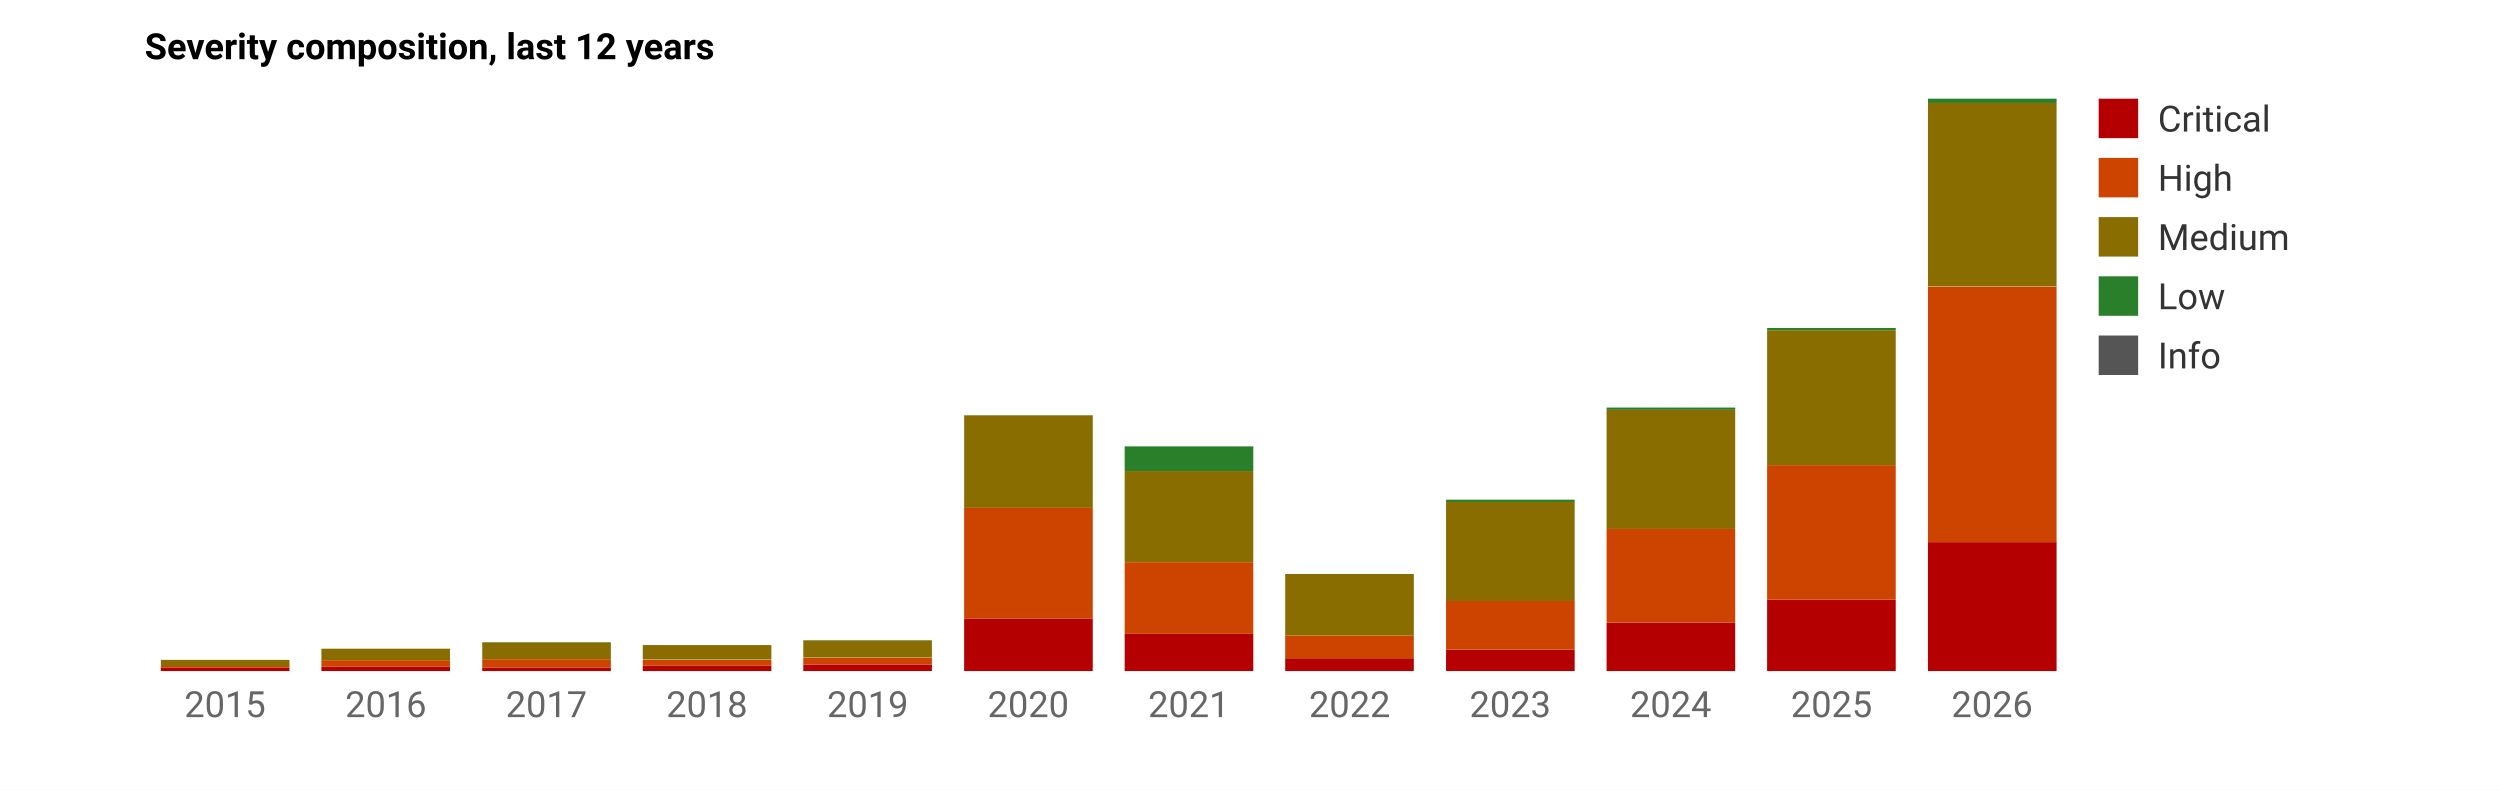
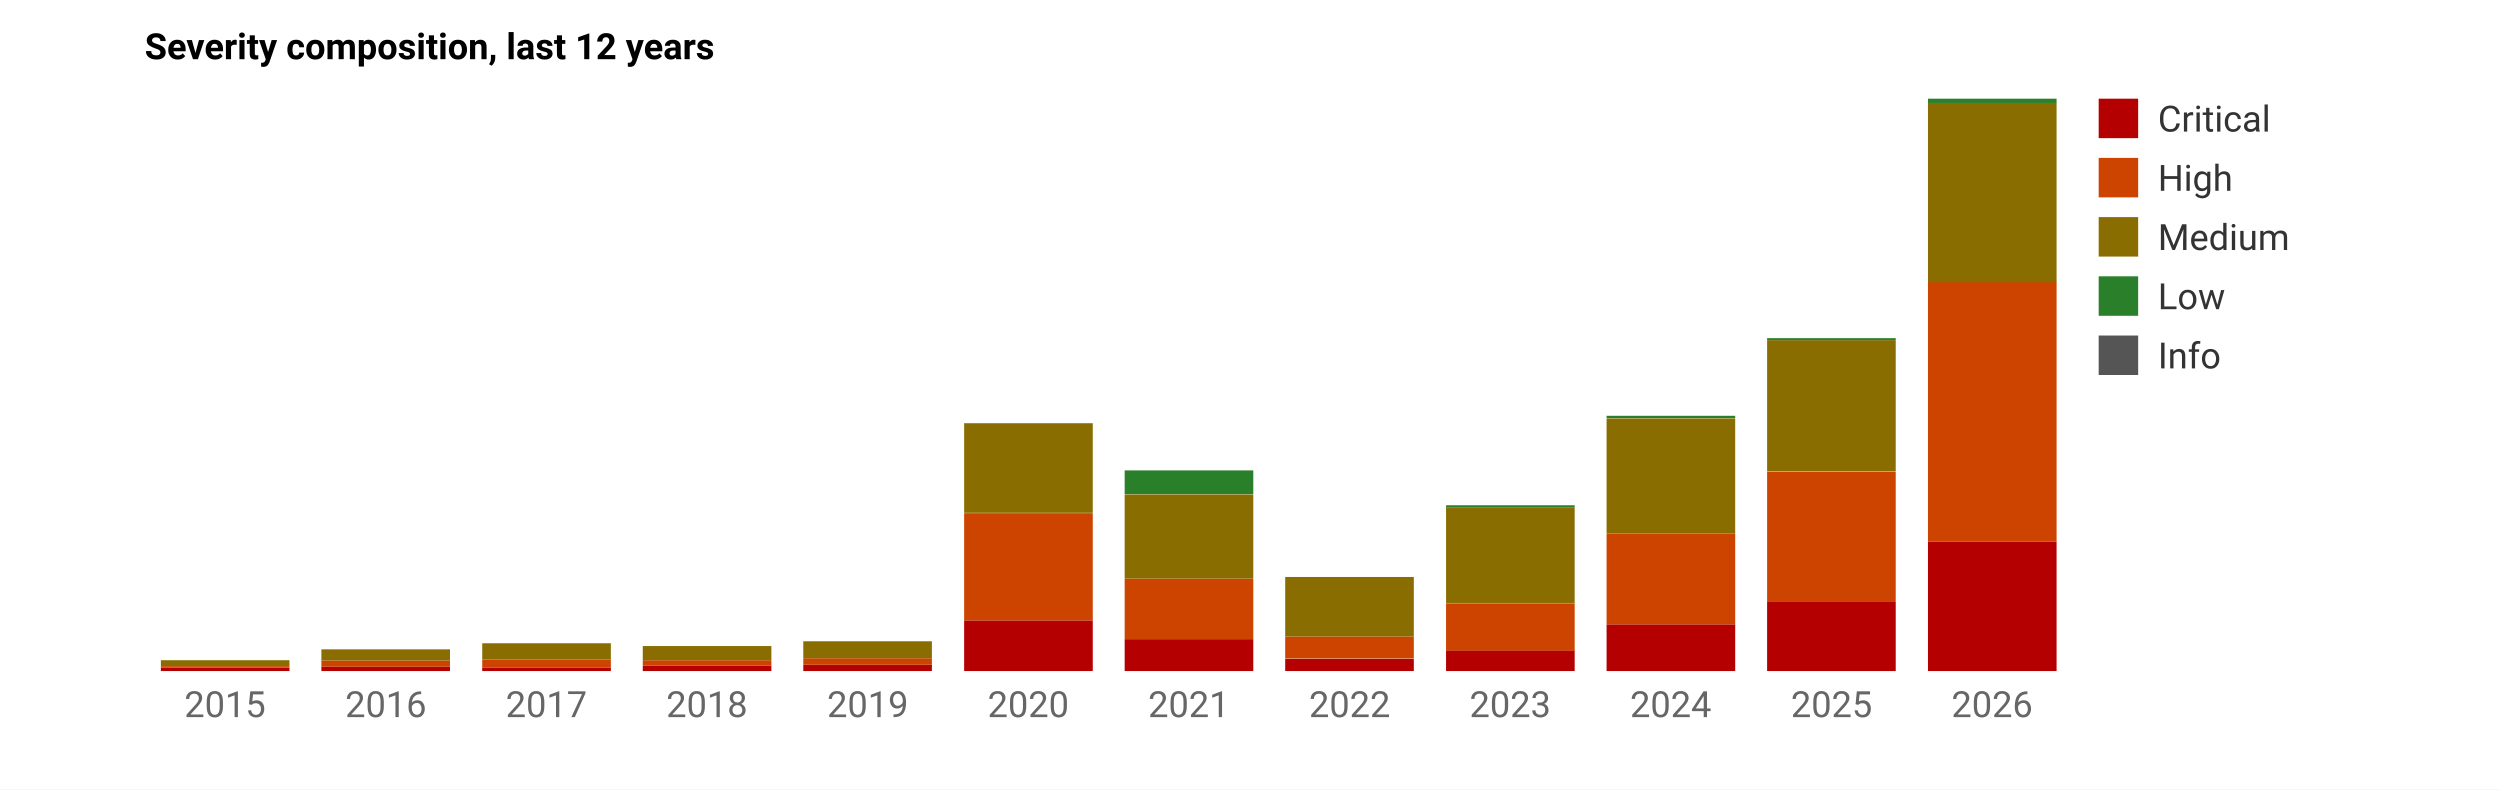
<svg xmlns="http://www.w3.org/2000/svg" viewBox="0 0 760 240" role="img" aria-label="Severity composition per year" font-family="system-ui,-apple-system,Segoe UI,Roboto,sans-serif" font-size="11">
  <rect x="0" y="0" width="100%" height="100%" fill="white" />
  <text x="44" y="18" font-weight="600">Severity composition, last 12 years</text>
-   <rect x="48.9" y="202.9" width="39.1" height="1.1" fill="#b40000" />
-   <rect x="48.9" y="202.4" width="39.1" height="0.5" fill="#cc4400" />
-   <rect x="48.9" y="200.6" width="39.1" height="1.9" fill="#8a6d00" />
+   <rect x="48.9" y="203.0" width="39.1" height="1.0" fill="#b40000" />
+   <rect x="48.9" y="202.5" width="39.1" height="0.5" fill="#cc4400" />
+   <rect x="48.9" y="200.7" width="39.1" height="1.8" fill="#8a6d00" />
  <text x="68.4" y="218" text-anchor="middle" fill="#666">2015</text>
  <rect x="97.7" y="202.7" width="39.1" height="1.3" fill="#b40000" />
-   <rect x="97.7" y="200.7" width="39.1" height="2.0" fill="#cc4400" />
-   <rect x="97.7" y="197.2" width="39.1" height="3.5" fill="#8a6d00" />
+   <rect x="97.7" y="200.8" width="39.1" height="1.9" fill="#cc4400" />
+   <rect x="97.7" y="197.4" width="39.1" height="3.4" fill="#8a6d00" />
  <text x="117.3" y="218" text-anchor="middle" fill="#666">2016</text>
  <rect x="146.6" y="202.9" width="39.1" height="1.1" fill="#b40000" />
-   <rect x="146.6" y="200.4" width="39.1" height="2.5" fill="#cc4400" />
-   <rect x="146.6" y="195.3" width="39.1" height="5.1" fill="#8a6d00" />
-   <rect x="146.6" y="195.2" width="39.1" height="0.1" fill="#2a7f2a" />
+   <rect x="146.6" y="200.5" width="39.1" height="2.4" fill="#cc4400" />
+   <rect x="146.6" y="195.6" width="39.1" height="4.9" fill="#8a6d00" />
+   <rect x="146.6" y="195.5" width="39.1" height="0.1" fill="#2a7f2a" />
  <text x="166.1" y="218" text-anchor="middle" fill="#666">2017</text>
  <rect x="195.4" y="202.4" width="39.1" height="1.6" fill="#b40000" />
-   <rect x="195.4" y="200.6" width="39.1" height="1.8" fill="#cc4400" />
-   <rect x="195.4" y="196.1" width="39.1" height="4.4" fill="#8a6d00" />
+   <rect x="195.4" y="200.7" width="39.1" height="1.7" fill="#cc4400" />
+   <rect x="195.4" y="196.4" width="39.1" height="4.3" fill="#8a6d00" />
  <text x="214.9" y="218" text-anchor="middle" fill="#666">2018</text>
-   <rect x="244.2" y="202.0" width="39.1" height="2.0" fill="#b40000" />
-   <rect x="244.2" y="200.0" width="39.1" height="2.0" fill="#cc4400" />
-   <rect x="244.2" y="194.7" width="39.1" height="5.2" fill="#8a6d00" />
-   <rect x="244.2" y="194.7" width="39.1" height="0.1" fill="#2a7f2a" />
+   <rect x="244.2" y="202.1" width="39.1" height="1.9" fill="#b40000" />
+   <rect x="244.2" y="200.1" width="39.1" height="2.0" fill="#cc4400" />
+   <rect x="244.2" y="195.0" width="39.1" height="5.1" fill="#8a6d00" />
+   <rect x="244.2" y="195.0" width="39.1" height="0.1" fill="#2a7f2a" />
  <text x="263.8" y="218" text-anchor="middle" fill="#666">2019</text>
-   <rect x="293.1" y="188.0" width="39.1" height="16.0" fill="#b40000" />
-   <rect x="293.1" y="154.4" width="39.1" height="33.6" fill="#cc4400" />
-   <rect x="293.1" y="126.3" width="39.1" height="28.1" fill="#8a6d00" />
-   <rect x="293.1" y="126.2" width="39.1" height="0.1" fill="#2a7f2a" />
+   <rect x="293.1" y="188.6" width="39.1" height="15.4" fill="#b40000" />
+   <rect x="293.1" y="156.0" width="39.1" height="32.6" fill="#cc4400" />
+   <rect x="293.1" y="128.7" width="39.1" height="27.2" fill="#8a6d00" />
+   <rect x="293.1" y="128.7" width="39.1" height="0.1" fill="#2a7f2a" />
  <text x="312.6" y="218" text-anchor="middle" fill="#666">2020</text>
-   <rect x="341.9" y="192.7" width="39.1" height="11.3" fill="#b40000" />
-   <rect x="341.9" y="170.9" width="39.1" height="21.8" fill="#cc4400" />
-   <rect x="341.9" y="143.2" width="39.1" height="27.7" fill="#8a6d00" />
-   <rect x="341.9" y="135.7" width="39.1" height="7.5" fill="#2a7f2a" />
+   <rect x="341.9" y="194.3" width="39.1" height="9.7" fill="#b40000" />
+   <rect x="341.9" y="175.9" width="39.1" height="18.4" fill="#cc4400" />
+   <rect x="341.9" y="150.3" width="39.1" height="25.6" fill="#8a6d00" />
+   <rect x="341.9" y="143.0" width="39.1" height="7.2" fill="#2a7f2a" />
  <text x="361.4" y="218" text-anchor="middle" fill="#666">2021</text>
-   <rect x="390.7" y="200.1" width="39.1" height="3.9" fill="#b40000" />
-   <rect x="390.7" y="193.2" width="39.1" height="7.0" fill="#cc4400" />
-   <rect x="390.7" y="174.5" width="39.1" height="18.7" fill="#8a6d00" />
+   <rect x="390.7" y="200.3" width="39.1" height="3.7" fill="#b40000" />
+   <rect x="390.7" y="193.5" width="39.1" height="6.7" fill="#cc4400" />
+   <rect x="390.7" y="175.4" width="39.1" height="18.1" fill="#8a6d00" />
  <text x="410.3" y="218" text-anchor="middle" fill="#666">2022</text>
-   <rect x="439.6" y="197.5" width="39.1" height="6.5" fill="#b40000" />
-   <rect x="439.6" y="182.7" width="39.1" height="14.8" fill="#cc4400" />
-   <rect x="439.6" y="152.6" width="39.1" height="30.1" fill="#8a6d00" />
-   <rect x="439.6" y="151.9" width="39.1" height="0.7" fill="#2a7f2a" />
+   <rect x="439.6" y="197.7" width="39.1" height="6.3" fill="#b40000" />
+   <rect x="439.6" y="183.4" width="39.1" height="14.4" fill="#cc4400" />
+   <rect x="439.6" y="154.2" width="39.1" height="29.1" fill="#8a6d00" />
+   <rect x="439.6" y="153.6" width="39.1" height="0.6" fill="#2a7f2a" />
  <text x="459.1" y="218" text-anchor="middle" fill="#666">2023</text>
-   <rect x="488.4" y="189.3" width="39.1" height="14.7" fill="#b40000" />
-   <rect x="488.4" y="160.8" width="39.1" height="28.5" fill="#cc4400" />
-   <rect x="488.4" y="124.6" width="39.1" height="36.2" fill="#8a6d00" />
-   <rect x="488.4" y="123.9" width="39.1" height="0.7" fill="#2a7f2a" />
+   <rect x="488.4" y="189.8" width="39.1" height="14.2" fill="#b40000" />
+   <rect x="488.4" y="162.2" width="39.1" height="27.6" fill="#cc4400" />
+   <rect x="488.4" y="127.2" width="39.1" height="35.0" fill="#8a6d00" />
+   <rect x="488.4" y="126.4" width="39.1" height="0.7" fill="#2a7f2a" />
  <text x="507.9" y="218" text-anchor="middle" fill="#666">2024</text>
-   <rect x="537.2" y="182.3" width="39.1" height="21.7" fill="#b40000" />
-   <rect x="537.2" y="141.4" width="39.1" height="40.9" fill="#cc4400" />
-   <rect x="537.2" y="100.4" width="39.1" height="41.0" fill="#8a6d00" />
-   <rect x="537.2" y="99.7" width="39.1" height="0.7" fill="#2a7f2a" />
+   <rect x="537.2" y="183.0" width="39.1" height="21.0" fill="#b40000" />
+   <rect x="537.2" y="143.4" width="39.1" height="39.6" fill="#cc4400" />
+   <rect x="537.2" y="103.4" width="39.1" height="39.9" fill="#8a6d00" />
+   <rect x="537.2" y="102.8" width="39.1" height="0.6" fill="#2a7f2a" />
  <text x="556.8" y="218" text-anchor="middle" fill="#666">2025</text>
-   <rect x="586.1" y="164.8" width="39.1" height="39.2" fill="#b40000" />
-   <rect x="586.1" y="87.2" width="39.1" height="77.7" fill="#cc4400" />
-   <rect x="586.1" y="31.3" width="39.1" height="55.8" fill="#8a6d00" />
+   <rect x="586.1" y="164.7" width="39.1" height="39.3" fill="#b40000" />
+   <rect x="586.1" y="85.7" width="39.1" height="79.0" fill="#cc4400" />
+   <rect x="586.1" y="31.3" width="39.1" height="54.5" fill="#8a6d00" />
  <rect x="586.1" y="30.0" width="39.1" height="1.3" fill="#2a7f2a" />
  <text x="605.6" y="218" text-anchor="middle" fill="#666">2026</text>
  <rect x="638" y="30" width="12" height="12" fill="#b40000" />
  <text x="656" y="40" fill="#333">Critical</text>
  <rect x="638" y="48" width="12" height="12" fill="#cc4400" />
  <text x="656" y="58" fill="#333">High</text>
  <rect x="638" y="66" width="12" height="12" fill="#8a6d00" />
  <text x="656" y="76" fill="#333">Medium</text>
  <rect x="638" y="84" width="12" height="12" fill="#2a7f2a" />
  <text x="656" y="94" fill="#333">Low</text>
  <rect x="638" y="102" width="12" height="12" fill="#555555" />
  <text x="656" y="112" fill="#333">Info</text>
</svg>
